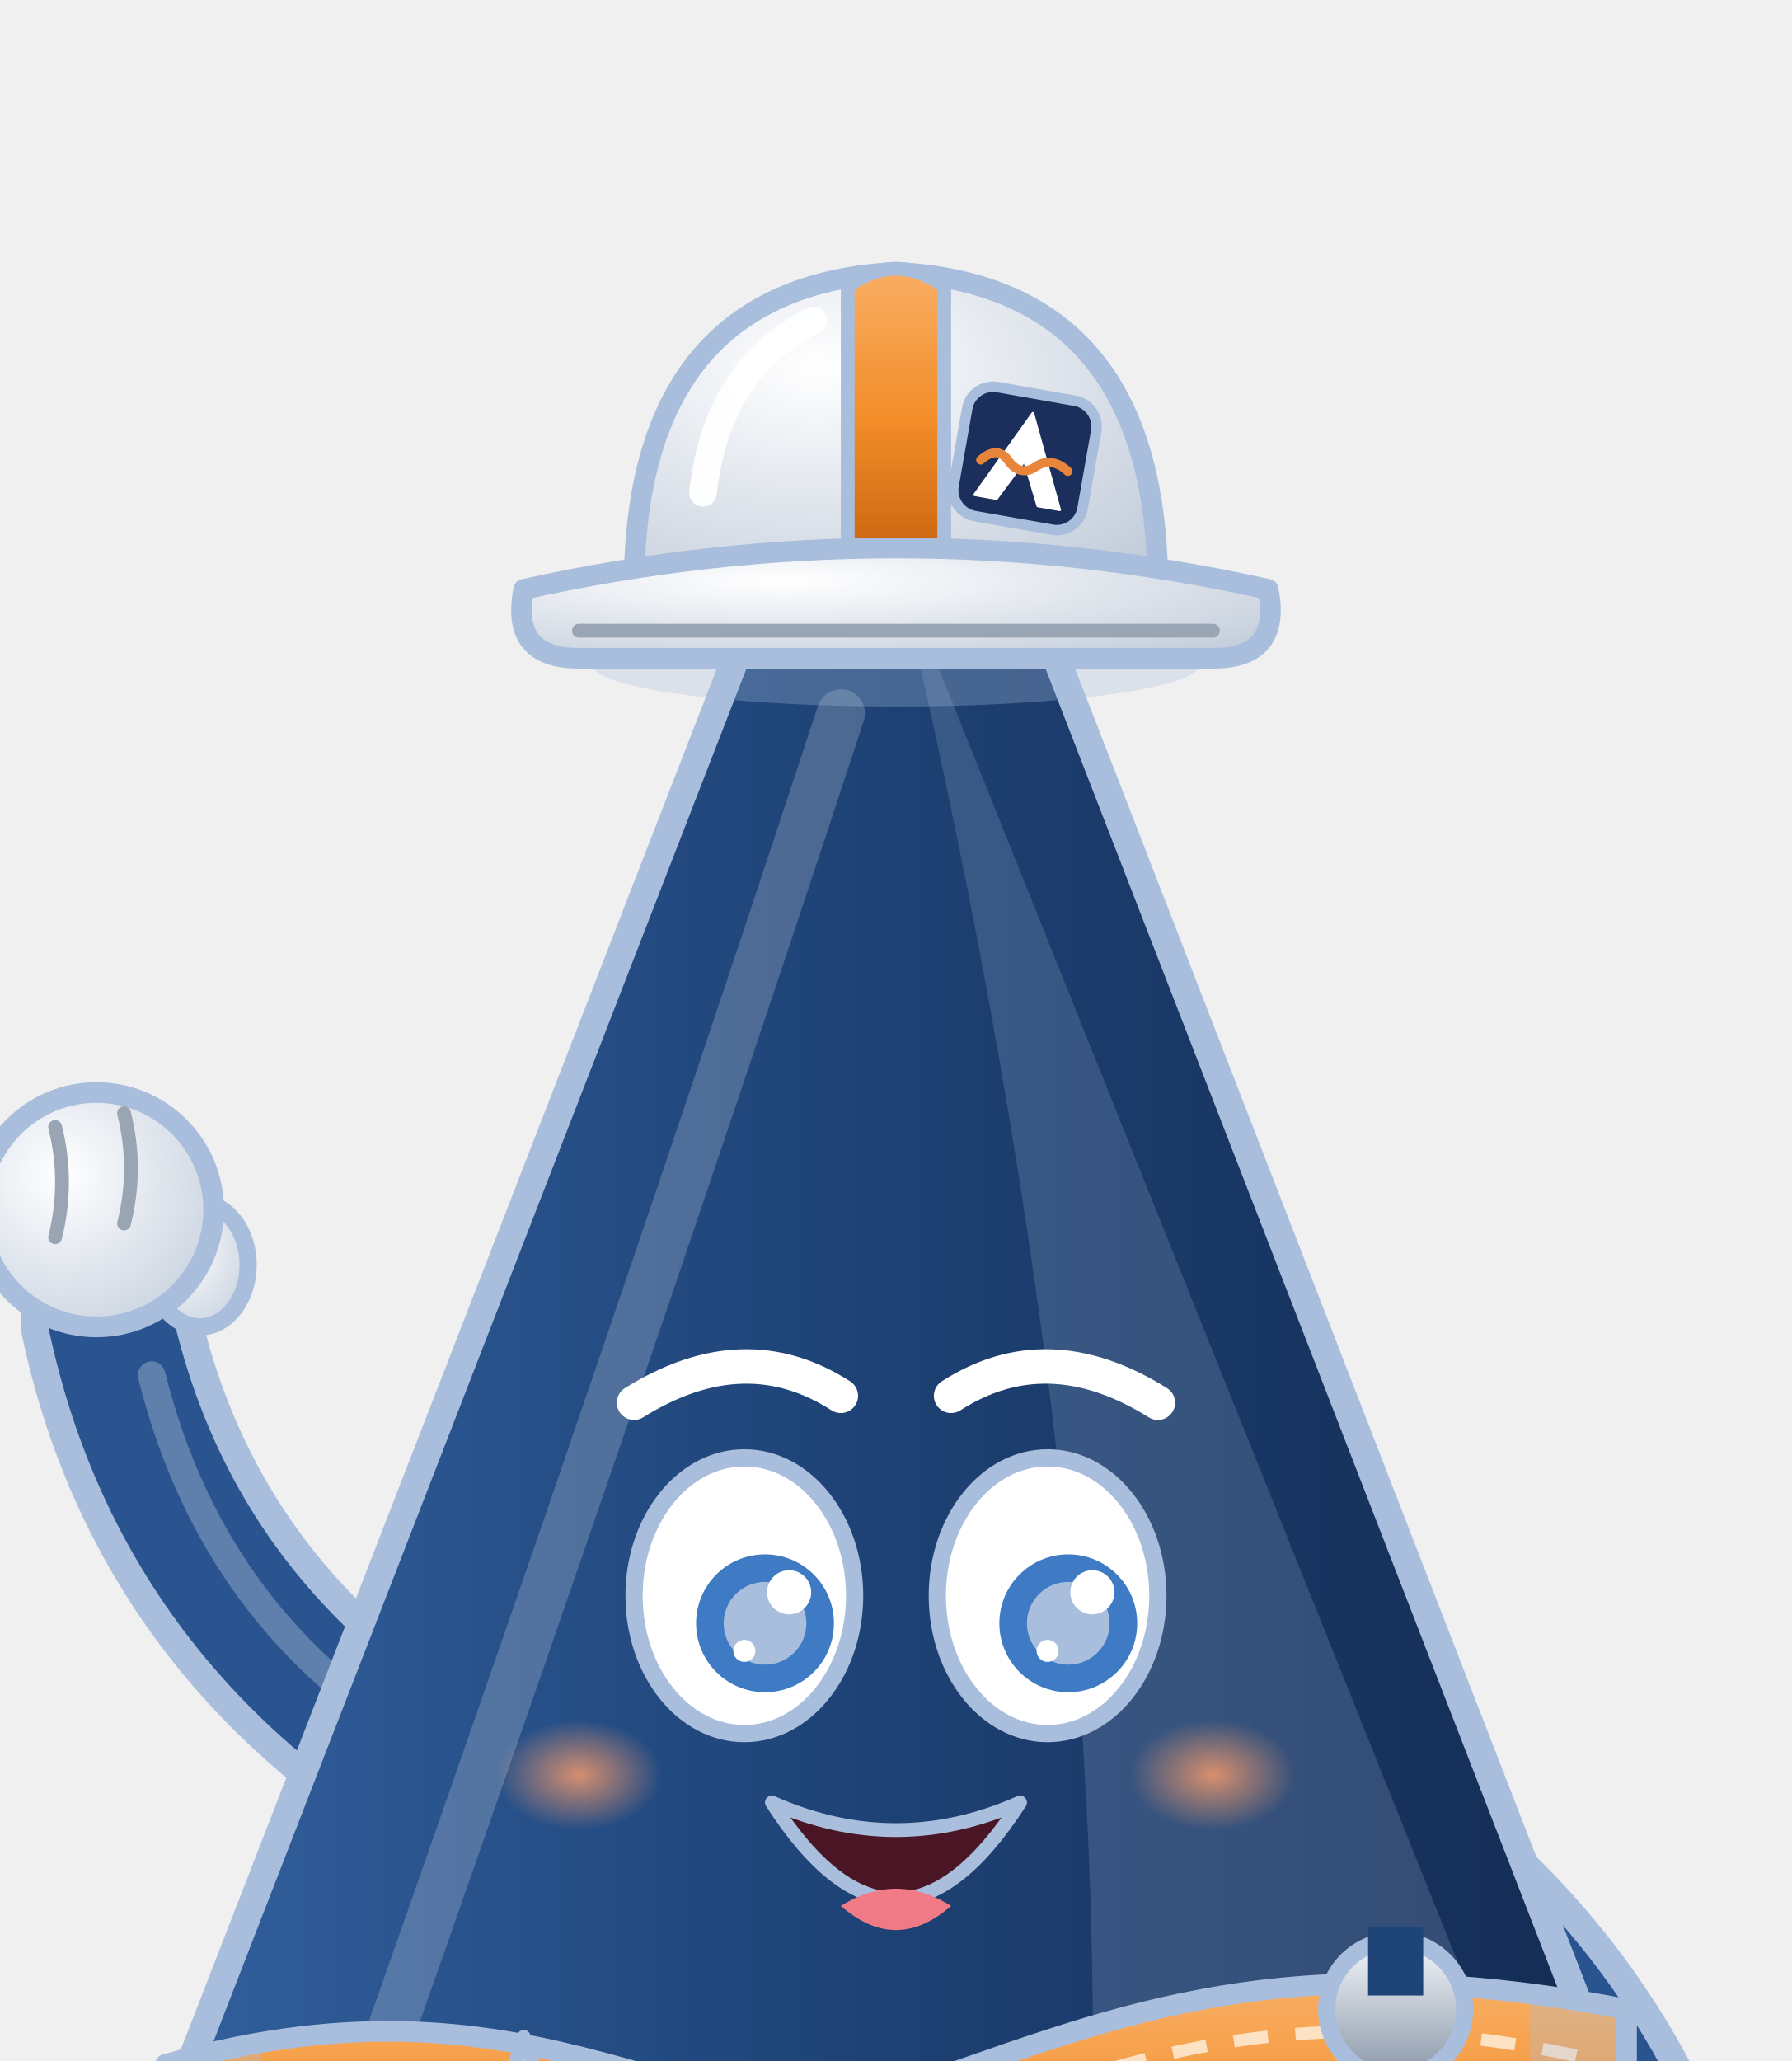
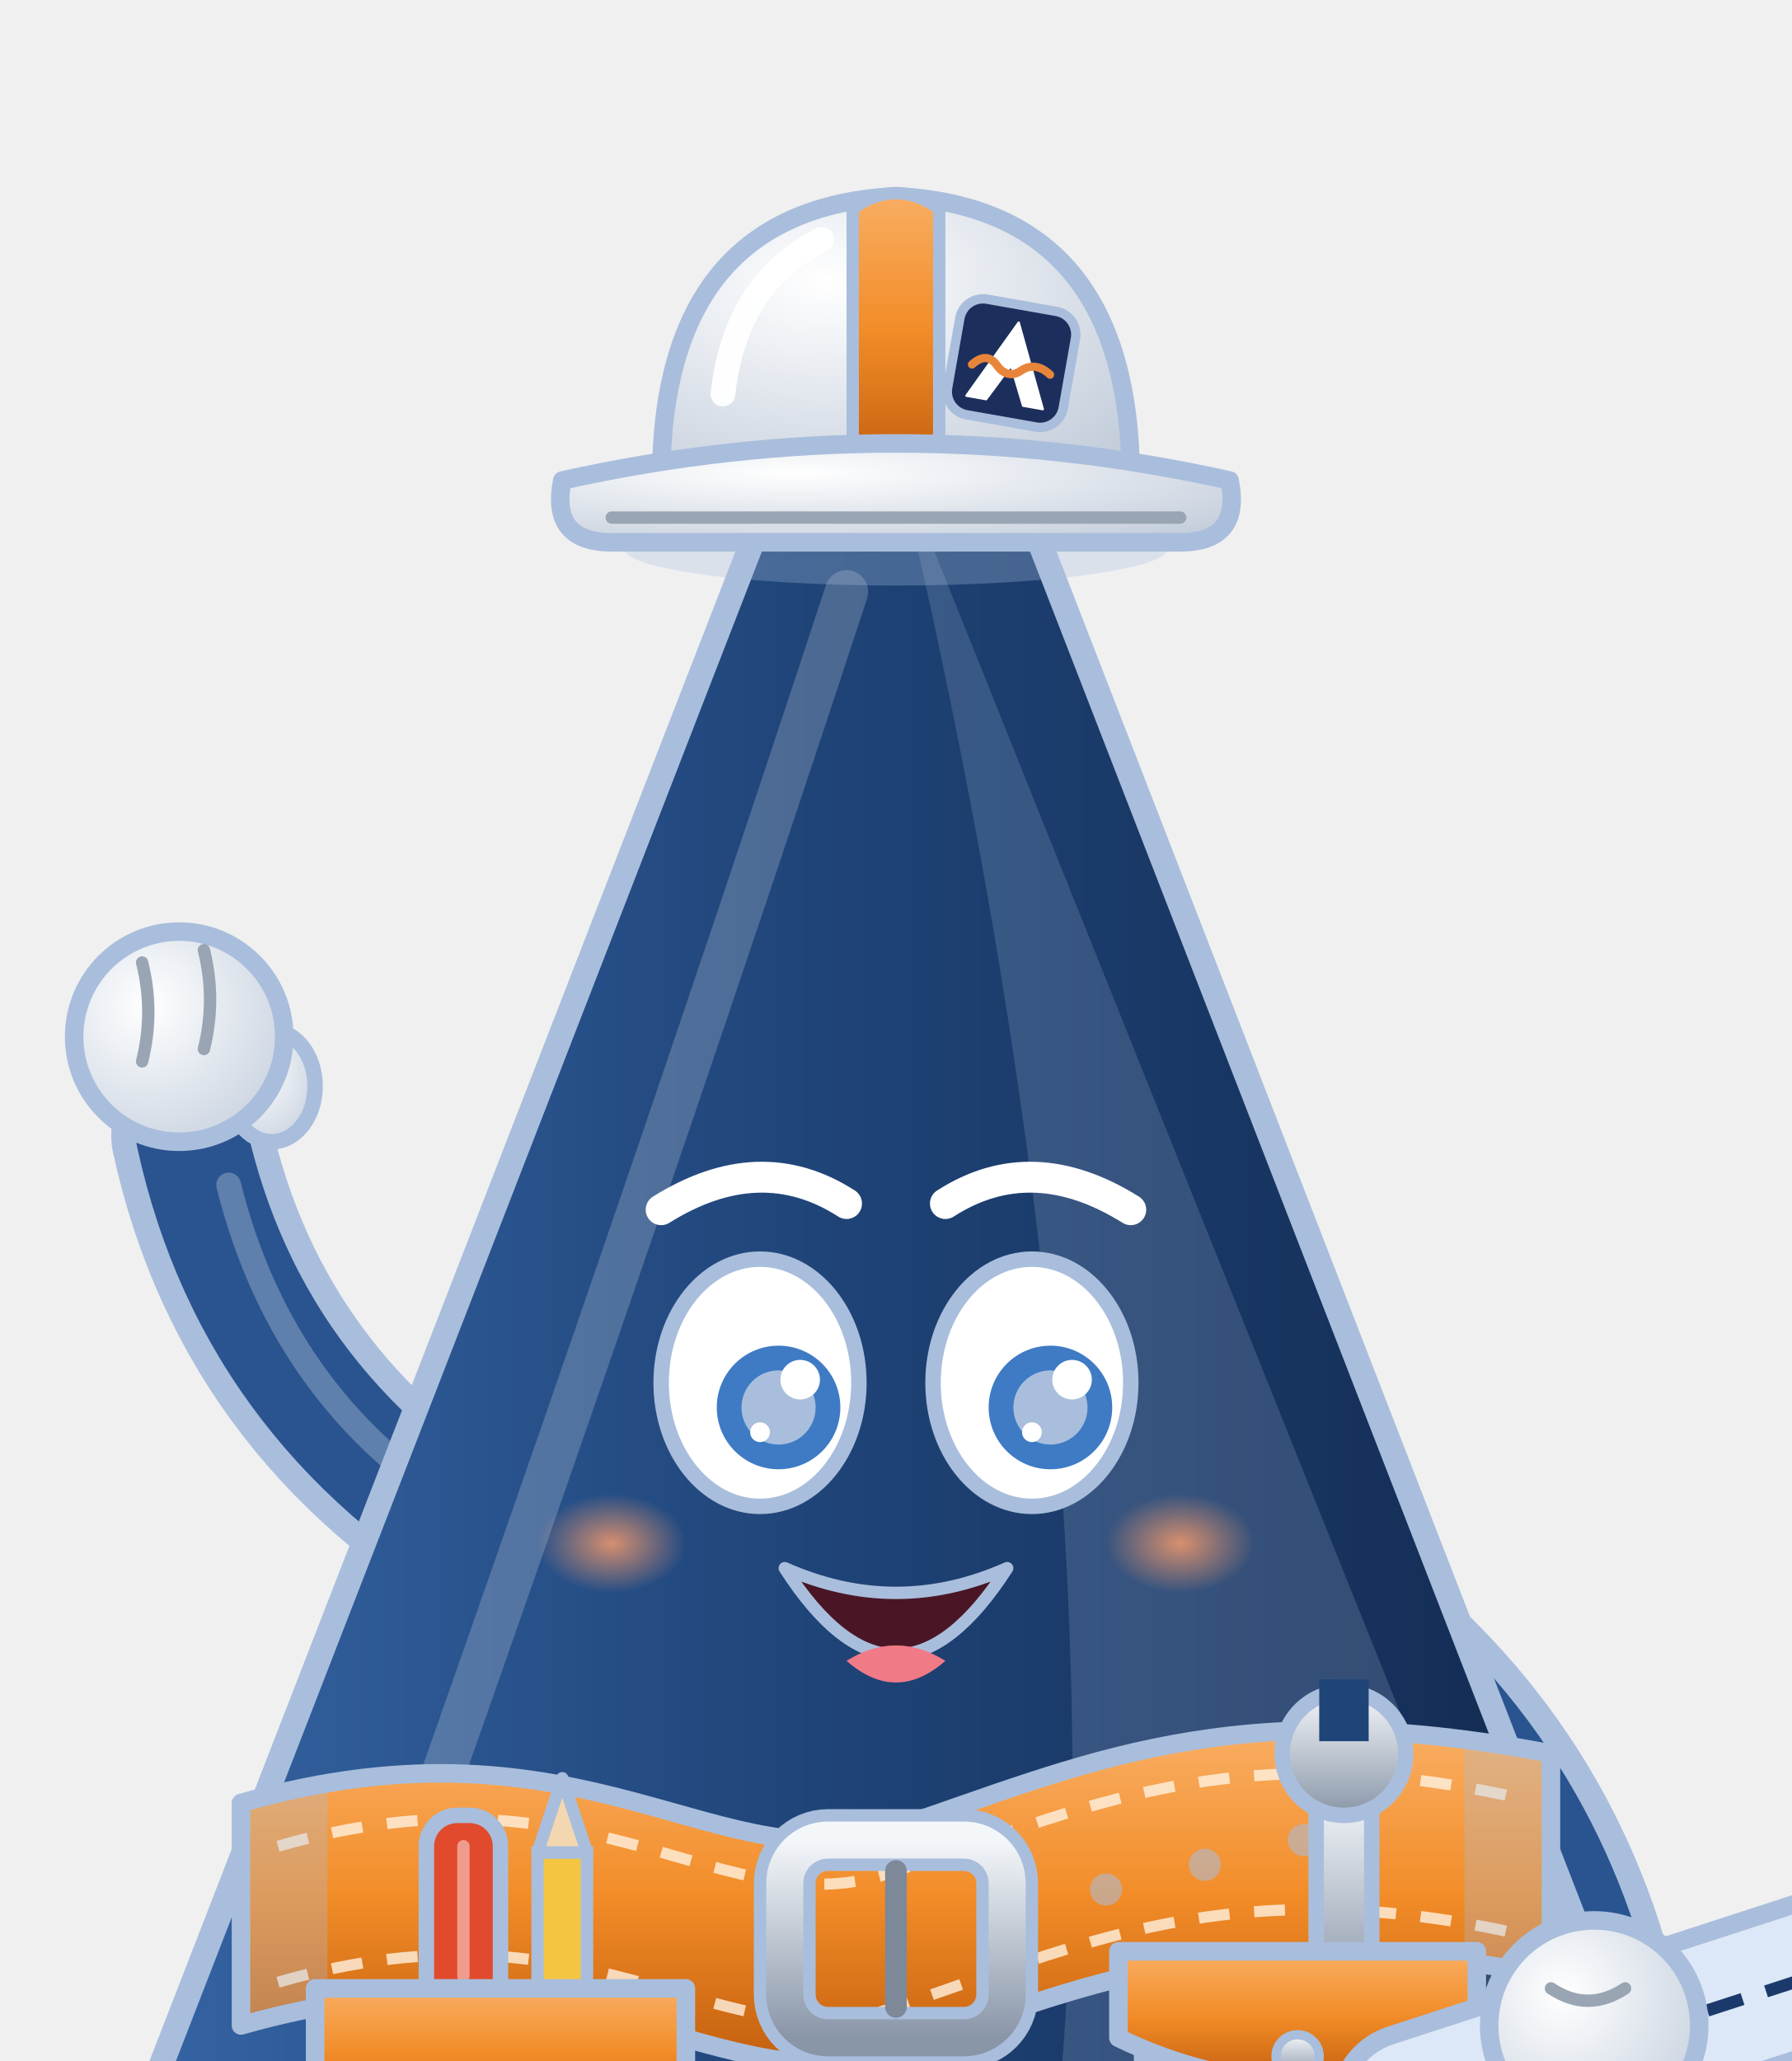
- <svg xmlns="http://www.w3.org/2000/svg" width="400" height="460" viewBox="70 20 260 260" role="img" aria-label="Аксик — маскот «Аксиомы»: буква «А» в строительной каске и с поясом для инструментов">
+ <svg xmlns="http://www.w3.org/2000/svg" width="400" height="460" viewBox="55 30 290 290" role="img" aria-label="Аксик — маскот «Аксиомы»: буква «А» в строительной каске и с поясом для инструментов">
  <defs>
    <linearGradient id="axmainhappywave400body" x1="0" y1="0" x2="1" y2="0">
      <stop offset="0" stop-color="#3767A8" />
      <stop offset="0.45" stop-color="#1F4478" />
      <stop offset="1" stop-color="#10264A" />
    </linearGradient>
    <radialGradient id="axmainhappywave400hat" cx="0.35" cy="0.3" r="0.85">
      <stop offset="0" stop-color="#FFFFFF" />
      <stop offset="1" stop-color="#C3CDDB" />
    </radialGradient>
    <linearGradient id="axmainhappywave400belt" x1="0" y1="0" x2="0" y2="1">
      <stop offset="0" stop-color="#F9AE63" />
      <stop offset="0.5" stop-color="#F28C28" />
      <stop offset="1" stop-color="#C35F0E" />
    </linearGradient>
    <linearGradient id="axmainhappywave400pouch" x1="0" y1="0" x2="0" y2="1">
      <stop offset="0" stop-color="#D9731A" />
      <stop offset="1" stop-color="#A44E0B" />
    </linearGradient>
    <linearGradient id="axmainhappywave400metal" x1="0" y1="0" x2="0" y2="1">
      <stop offset="0" stop-color="#F4F7FA" />
      <stop offset="1" stop-color="#8996A8" />
    </linearGradient>
    <linearGradient id="axmainhappywave400boot" x1="0" y1="0" x2="0" y2="1">
      <stop offset="0" stop-color="#B07840" />
      <stop offset="1" stop-color="#6E4321" />
    </linearGradient>
    <radialGradient id="axmainhappywave400glove" cx="0.35" cy="0.35" r="0.75">
      <stop offset="0" stop-color="#FFFFFF" />
      <stop offset="1" stop-color="#C9D3E0" />
    </radialGradient>
    <radialGradient id="axmainhappywave400shadow" cx="0.5" cy="0.5" r="0.5">
      <stop offset="0" stop-color="#A9BEDC" stop-opacity="0.32" />
      <stop offset="1" stop-color="#A9BEDC" stop-opacity="0" />
    </radialGradient>
    <radialGradient id="axmainhappywave400cheek" cx="0.5" cy="0.5" r="0.5">
      <stop offset="0" stop-color="#F59A6B" stop-opacity="0.85" />
      <stop offset="1" stop-color="#F59A6B" stop-opacity="0" />
    </radialGradient>
  </defs>
  <ellipse cx="200" cy="444" rx="170" ry="16" fill="url(#axmainhappywave400shadow)" />
  <g>
    <path d="M140,262 Q96,238 86,192 M262,262 Q300,286 312,326" stroke="#A9BEDC" stroke-width="26" stroke-linecap="round" fill="none" />
    <path d="M140,262 Q96,238 86,192 M262,262 Q300,286 312,326" stroke="#2A5490" stroke-width="18" stroke-linecap="round" fill="none" />
    <path d="M132,254 Q101,236 92,200 M268,258 Q298,280 308,316" stroke="#FFFFFF" stroke-width="4" stroke-linecap="round" fill="none" opacity="0.25" />
  </g>
  <path d="M200,72 L332,412 L248,412 L200,342 L152,412 L68,412 Z" fill="#A9BEDC" stroke="#A9BEDC" stroke-width="30" stroke-linejoin="round" />
  <path d="M200,72 L332,412 L248,412 L200,342 L152,412 L68,412 Z" fill="url(#axmainhappywave400body)" stroke="url(#axmainhappywave400body)" stroke-width="22" stroke-linejoin="round" />
  <path d="M200,82 L330,406 L250,406 L224,370 Q240,250 200,82 Z" fill="#A9BEDC" opacity="0.2" />
  <path d="M192,104 Q150,232 90,398" stroke="#FFFFFF" stroke-width="7" stroke-linecap="round" fill="none" opacity="0.2" />
  <path d="M200,348 L170,394" stroke="#A9BEDC" stroke-width="4" stroke-linecap="round" fill="none" opacity="0.35" />
  <path d="M66,424 L70,398 Q72,390 82,390 H140 Q150,390 152,398 L160,424 Z" fill="url(#axmainhappywave400boot)" stroke="#A9BEDC" stroke-width="3" stroke-linejoin="round" />
  <rect x="52" y="422" width="116" height="14" rx="7" fill="#2B1D12" stroke="#A9BEDC" stroke-width="3" />
  <path d="M76,406 Q88,396 104,400" stroke="#FFFFFF" stroke-width="3" stroke-linecap="round" fill="none" opacity="0.35" />
  <path d="M116,400 L140,404 M116,409 L141,413" stroke="#F3E2C8" stroke-width="2.5" stroke-linecap="round" />
  <path d="M240,424 L248,398 Q250,390 260,390 H318 Q328,390 330,398 L334,424 Z" fill="url(#axmainhappywave400boot)" stroke="#A9BEDC" stroke-width="3" stroke-linejoin="round" />
  <rect x="232" y="422" width="116" height="14" rx="7" fill="#2B1D12" stroke="#A9BEDC" stroke-width="3" />
  <path d="M296,400 Q312,396 324,406" stroke="#FFFFFF" stroke-width="3" stroke-linecap="round" fill="none" opacity="0.35" />
  <path d="M260,404 L284,400 M259,413 L284,409" stroke="#F3E2C8" stroke-width="2.5" stroke-linecap="round" />
  <path d="M94,300 C150,284 172,314 200,304 C230,294 254,282 306,292 L306,328 C254,318 230,330 200,340 C172,350 150,320 94,336 Z" fill="url(#axmainhappywave400belt)" stroke="#A9BEDC" stroke-width="3" stroke-linejoin="round" />
  <path d="M100,307 C152,292 172,321 200,311 C230,301 254,289 300,299" stroke="#FFF1E0" stroke-width="1.8" stroke-dasharray="5 4" fill="none" opacity="0.8" />
  <path d="M100,329 C152,314 172,343 200,333 C230,323 254,311 300,321" stroke="#FFF1E0" stroke-width="1.8" stroke-dasharray="5 4" fill="none" opacity="0.8" />
  <path d="M94,300 L108,297 L108,333 L94,336 Z" fill="#A9BEDC" opacity="0.3" />
  <path d="M292,290 L306,292 L306,328 L292,326 Z" fill="#A9BEDC" opacity="0.3" />
  <circle cx="234" cy="314" r="2.6" fill="#A9BEDC" opacity="0.55" />
  <circle cx="250" cy="310" r="2.6" fill="#A9BEDC" opacity="0.55" />
  <circle cx="266" cy="306" r="2.6" fill="#A9BEDC" opacity="0.55" />
  <rect x="182" y="306" width="36" height="32" rx="7" fill="none" stroke="#A9BEDC" stroke-width="10" />
  <rect x="182" y="306" width="36" height="32" rx="7" fill="none" stroke="url(#axmainhappywave400metal)" stroke-width="6" />
  <path d="M200,311 L200,333" stroke="#7D8899" stroke-width="3.5" stroke-linecap="round" />
  <rect x="124" y="302" width="12" height="34" rx="5" fill="#E24A2E" stroke="#A9BEDC" stroke-width="2.5" />
  <path d="M130,307 L130,328" stroke="#FFFFFF" stroke-width="2" stroke-linecap="round" opacity="0.45" />
  <rect x="142" y="308" width="8" height="28" fill="#F5C542" stroke="#A9BEDC" stroke-width="2" />
  <path d="M142,308 L146,296 L150,308 Z" fill="#F3D7B0" stroke="#A9BEDC" stroke-width="2" stroke-linejoin="round" />
  <path d="M110,334 H162 V372 Q162,392 142,392 H130 Q110,392 110,372 Z" fill="url(#axmainhappywave400pouch)" stroke="#A9BEDC" stroke-width="3" stroke-linejoin="round" />
  <path d="M116,350 V370 Q116,386 132,386 H140 Q156,386 156,370 V350" stroke="#FFF1E0" stroke-width="1.5" stroke-dasharray="4 3" fill="none" opacity="0.6" />
  <path d="M106,330 H166 V344 Q136,358 106,344 Z" fill="url(#axmainhappywave400belt)" stroke="#A9BEDC" stroke-width="3" stroke-linejoin="round" />
  <circle cx="136" cy="347" r="3.5" fill="url(#axmainhappywave400metal)" stroke="#A9BEDC" stroke-width="1.5" />
  <rect x="268" y="298" width="9" height="34" rx="3" fill="url(#axmainhappywave400metal)" stroke="#A9BEDC" stroke-width="2.5" />
  <circle cx="272.5" cy="292" r="10" fill="url(#axmainhappywave400metal)" stroke="#A9BEDC" stroke-width="2.5" />
  <rect x="268.5" y="280" width="8" height="10" fill="#1F4478" />
  <path d="M240,328 H290 V366 Q290,386 270,386 H260 Q240,386 240,366 Z" fill="url(#axmainhappywave400pouch)" stroke="#A9BEDC" stroke-width="3" stroke-linejoin="round" />
  <path d="M246,344 V364 Q246,380 262,380 H268 Q284,380 284,364 V344" stroke="#FFF1E0" stroke-width="1.5" stroke-dasharray="4 3" fill="none" opacity="0.6" />
  <path d="M236,324 H294 V338 Q265,352 236,338 Z" fill="url(#axmainhappywave400belt)" stroke="#A9BEDC" stroke-width="3" stroke-linejoin="round" />
  <circle cx="265" cy="341" r="3.5" fill="url(#axmainhappywave400metal)" stroke="#A9BEDC" stroke-width="1.5" />
  <g>
    <path d="M162,204 Q178,194 192,203 M208,203 Q222,194 238,204" stroke="#FFFFFF" stroke-width="5" stroke-linecap="round" fill="none" />
  </g>
  <g>
    <ellipse cx="178" cy="232" rx="16" ry="20" fill="#FFFFFF" stroke="#A9BEDC" stroke-width="2.5" />
    <g transform="translate(0 0)">
      <circle cx="181" cy="236" r="10" fill="#3E7BC4" />
      <circle cx="181" cy="236" r="6" fill="#A9BEDC" />
      <circle cx="184.5" cy="231.5" r="3.2" fill="#FFFFFF" />
      <circle cx="178" cy="240" r="1.6" fill="#FFFFFF" />
    </g>
  </g>
  <g>
    <ellipse cx="222" cy="232" rx="16" ry="20" fill="#FFFFFF" stroke="#A9BEDC" stroke-width="2.5" />
    <g transform="translate(0 0)">
      <circle cx="225" cy="236" r="10" fill="#3E7BC4" />
      <circle cx="225" cy="236" r="6" fill="#A9BEDC" />
      <circle cx="228.5" cy="231.5" r="3.2" fill="#FFFFFF" />
      <circle cx="222" cy="240" r="1.6" fill="#FFFFFF" />
    </g>
  </g>
  <g>
    <path d="M182,262 Q200,290 218,262 Q200,270 182,262 Z" fill="#4A1626" stroke="#A9BEDC" stroke-width="2" stroke-linejoin="round" />
    <path d="M192,277 Q200,284 208,277 Q200,272 192,277 Z" fill="#F07A86" />
  </g>
  <g>
    <ellipse cx="154" cy="258" rx="12" ry="8" fill="url(#axmainhappywave400cheek)" />
    <ellipse cx="246" cy="258" rx="12" ry="8" fill="url(#axmainhappywave400cheek)" />
  </g>
  <ellipse cx="200" cy="97" rx="44" ry="6" fill="#A9BEDC" opacity="0.3" />
  <path d="M162,86 Q162,42 200,40 Q238,42 238,86 Z" fill="url(#axmainhappywave400hat)" stroke="#A9BEDC" stroke-width="3" stroke-linejoin="round" />
  <path d="M193,42 Q200,37 207,42 V84 H193 Z" fill="url(#axmainhappywave400belt)" stroke="#A9BEDC" stroke-width="2" stroke-linejoin="round" />
  <path d="M172,72 Q174,54 188,47" stroke="#FFFFFF" stroke-width="4" stroke-linecap="round" fill="none" opacity="0.95" />
  <g transform="translate(211 56) rotate(10) scale(0.19)">
    <rect x="0" y="0" width="100" height="100" rx="20" fill="#1C2F5C" stroke="#A9BEDC" stroke-width="8" />
    <path d="M50,15 L83,84 H66 L50,52 L34,84 H17 Z" fill="#FFFFFF" stroke="#FFFFFF" stroke-width="2" stroke-linejoin="round" />
    <path d="M17,57 C25,47 32,48 38,54 C44,60 52,62 59,55 C66,48 75,48 84,54" stroke="#E8853A" stroke-width="7" stroke-linecap="round" fill="none" />
  </g>
  <path d="M146,86 Q200,74 254,86 Q256,96 246,96 H154 Q144,96 146,86 Z" fill="url(#axmainhappywave400hat)" stroke="#A9BEDC" stroke-width="3" stroke-linejoin="round" />
  <path d="M154,92 H246" stroke="#9AA5B4" stroke-width="2" stroke-linecap="round" />
  <g>
    <g transform="rotate(-18 324 337)">
      <rect x="270" y="324" width="110" height="24" rx="12" fill="#DCE8F7" stroke="#A9BEDC" stroke-width="3" />
      <ellipse cx="372" cy="336" rx="6" ry="11" fill="#B9CDE6" stroke="#A9BEDC" stroke-width="2" />
      <path d="M292,336 L356,336" stroke="#1B3A6B" stroke-width="2" stroke-dasharray="6 4" />
    </g>
  </g>
  <g>
    <ellipse cx="99" cy="184" rx="7" ry="9" fill="url(#axmainhappywave400glove)" stroke="#A9BEDC" stroke-width="2.5" />
    <circle cx="84" cy="176" r="17" fill="url(#axmainhappywave400glove)" stroke="#A9BEDC" stroke-width="3" />
    <path d="M78,164 Q80,172 78,180 M88,162 Q90,170 88,178" stroke="#9AA5B4" stroke-width="2" stroke-linecap="round" fill="none" />
    <circle cx="313" cy="336" r="17" fill="url(#axmainhappywave400glove)" stroke="#A9BEDC" stroke-width="3" />
    <path d="M306,330 Q312,334 318,330" stroke="#9AA5B4" stroke-width="2" stroke-linecap="round" fill="none" />
  </g>
</svg>
